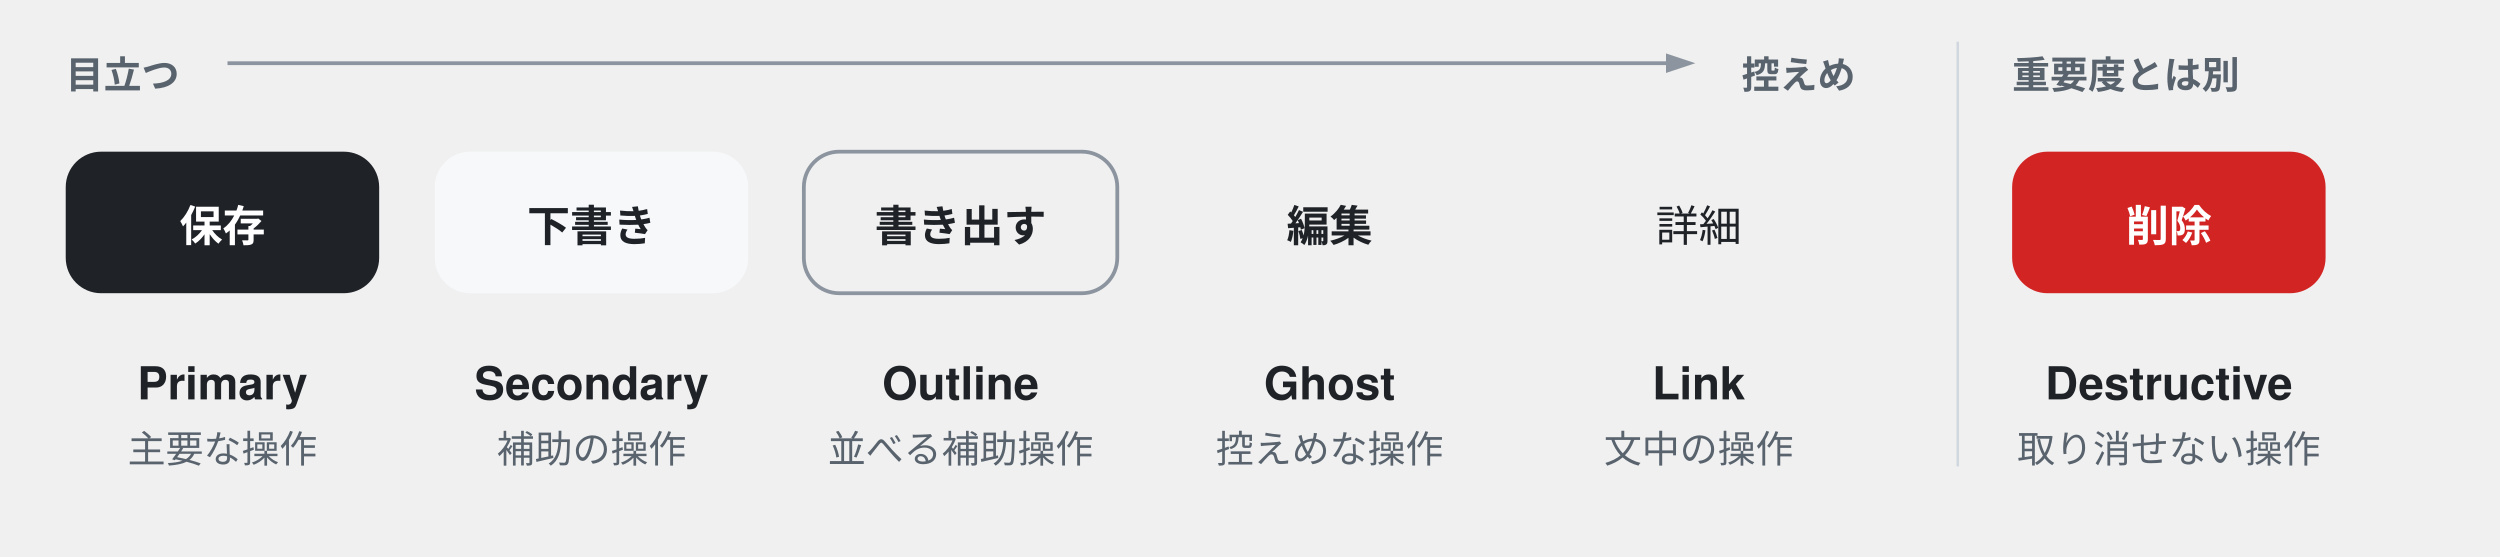
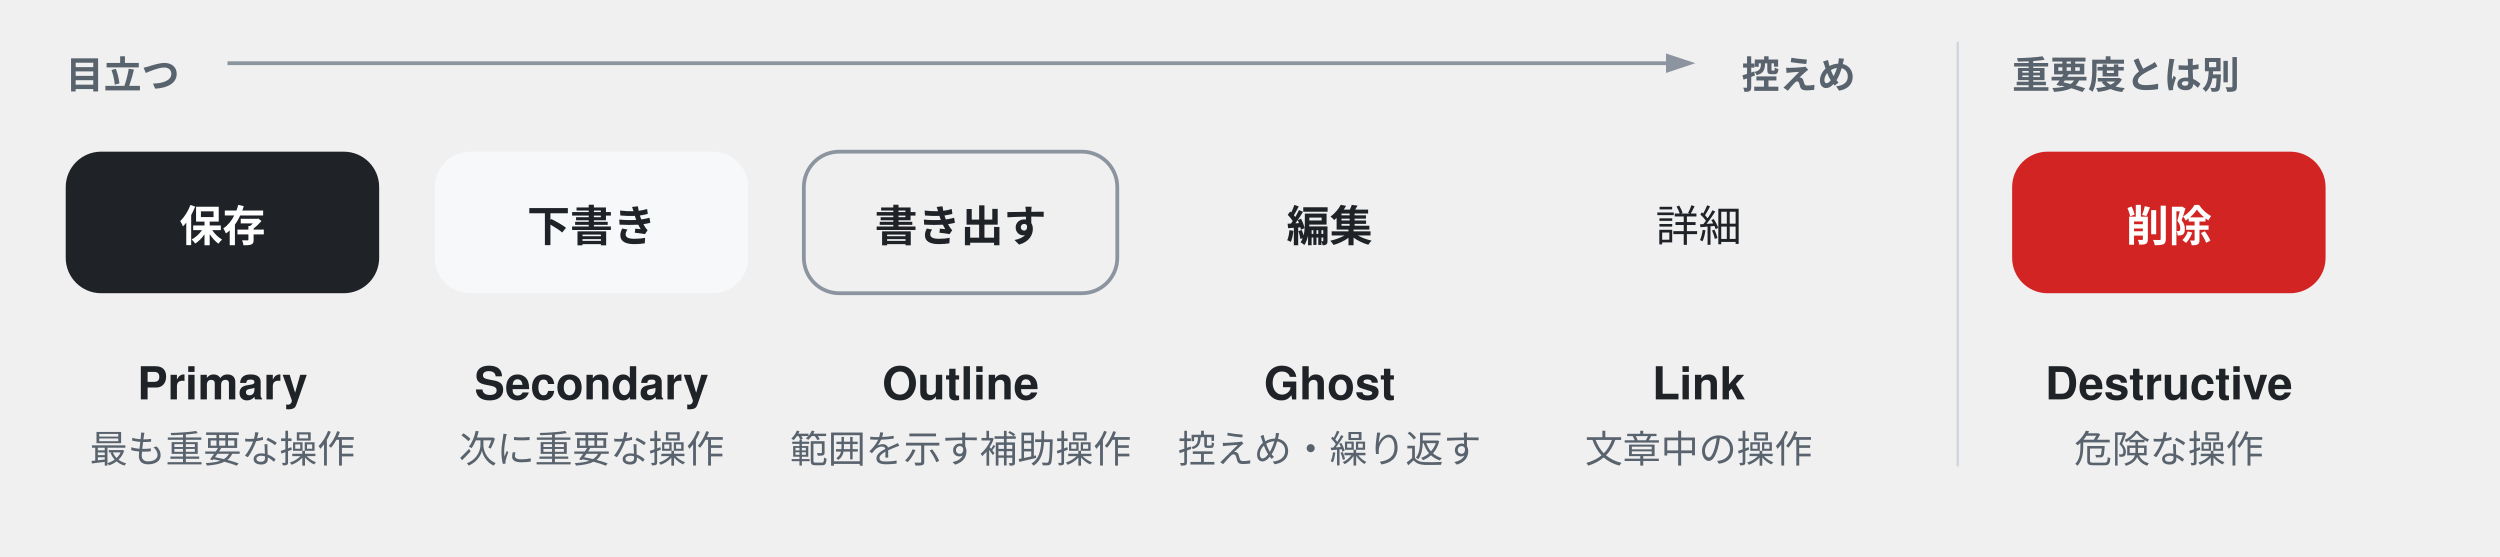
<svg xmlns="http://www.w3.org/2000/svg" style="background: transparent; background-color: transparent; color-scheme: dark;" version="1.1" width="989px" height="220px" viewBox="0 0 989 220">
  <defs />
  <g>
    <g data-cell-id="0">
      <g data-cell-id="1">
        <g data-cell-id="c1">
          <g transform="translate(0.5,0.5)">
            <rect x="26" y="16" width="200" height="18" fill="none" stroke="none" pointer-events="all" />
          </g>
          <g>
            <g fill="#59636E" font-family="Helvetica" font-weight="bold" font-size="15px" style="fill: light-dark(rgb(89, 99, 110), rgb(145, 152, 161));">
              <text x="26" y="35">目立つ</text>
            </g>
          </g>
        </g>
        <g data-cell-id="c2">
          <g transform="translate(0.5,0.5)">
            <rect x="534" y="16" width="200" height="18" fill="none" stroke="none" pointer-events="all" />
          </g>
          <g>
            <g fill="#59636E" font-family="Helvetica" font-weight="bold" text-anchor="end" font-size="15px" style="fill: light-dark(rgb(89, 99, 110), rgb(145, 152, 161));">
              <text x="734" y="35">控えめ</text>
            </g>
          </g>
        </g>
        <g data-cell-id="c3">
          <g>
            <path d="M 90 25 L 659.82 25" fill="none" stroke="#8c959f" stroke-width="1.5" stroke-miterlimit="10" pointer-events="stroke" style="stroke: light-dark(rgb(140, 149, 159), rgb(110, 118, 129));" />
            <path d="M 668.32 25 L 659.82 27.83 L 659.82 22.17 Z" fill="#8c959f" stroke="#8c959f" stroke-width="1.5" stroke-miterlimit="10" pointer-events="all" style="fill: light-dark(rgb(140, 149, 159), rgb(110, 118, 129)); stroke: light-dark(rgb(140, 149, 159), rgb(110, 118, 129));" />
          </g>
        </g>
        <g data-cell-id="c4">
          <g>
            <rect x="26" y="60" width="124" height="56" rx="14" ry="14" fill="#1f2328" stroke="none" pointer-events="all" style="fill: light-dark(rgb(31, 35, 40), rgb(230, 237, 243));" />
          </g>
        </g>
        <g data-cell-id="c5">
          <g transform="translate(0.5,0.5)">
            <rect x="26" y="60" width="124" height="56" fill="none" stroke="none" pointer-events="all" />
          </g>
          <g>
            <g fill="#FFFFFF" font-family="Helvetica" font-weight="bold" text-anchor="middle" font-size="17px" style="fill: light-dark(rgb(255, 255, 255), rgb(13, 17, 23));">
              <text x="88" y="95.5">保存</text>
            </g>
          </g>
        </g>
        <g data-cell-id="c6">
          <g transform="translate(0.5,0.5)">
            <rect x="26" y="136" width="124" height="24" fill="none" stroke="none" pointer-events="all" />
          </g>
          <g>
            <g fill="#1F2328" font-family="Helvetica" font-weight="bold" text-anchor="middle" font-size="18px" style="fill: light-dark(rgb(31, 35, 40), rgb(230, 237, 243));">
              <text x="88" y="158">Primary</text>
            </g>
          </g>
        </g>
        <g data-cell-id="c7">
          <g transform="translate(0.5,0.5)">
            <rect x="16" y="164" width="144" height="20" fill="none" stroke="none" pointer-events="all" />
          </g>
          <g>
            <g fill="#59636E" font-family="Helvetica" text-anchor="middle" font-size="15px" style="fill: light-dark(rgb(89, 99, 110), rgb(145, 152, 161));">
-               <text x="88" y="183">主要な操作</text>
+               <text x="88" y="183">最も重要な操作</text>
            </g>
          </g>
        </g>
        <g data-cell-id="c8">
          <g>
            <rect x="172" y="60" width="124" height="56" rx="14" ry="14" fill="#f6f8fa" stroke="none" pointer-events="all" style="fill: light-dark(rgb(246, 248, 250), rgb(22, 27, 34));" />
          </g>
        </g>
        <g data-cell-id="c9">
          <g transform="translate(0.5,0.5)">
            <rect x="172" y="60" width="124" height="56" fill="none" stroke="none" pointer-events="all" />
          </g>
          <g>
            <g fill="#1F2328" font-family="Helvetica" font-weight="bold" text-anchor="middle" font-size="17px" style="fill: light-dark(rgb(31, 35, 40), rgb(230, 237, 243));">
              <text x="234" y="95.5">下書き</text>
            </g>
          </g>
        </g>
        <g data-cell-id="c10">
          <g transform="translate(0.5,0.5)">
            <rect x="172" y="136" width="124" height="24" fill="none" stroke="none" pointer-events="all" />
          </g>
          <g>
            <g fill="#1F2328" font-family="Helvetica" font-weight="bold" text-anchor="middle" font-size="18px" style="fill: light-dark(rgb(31, 35, 40), rgb(230, 237, 243));">
              <text x="234" y="158">Secondary</text>
            </g>
          </g>
        </g>
        <g data-cell-id="c11">
          <g transform="translate(0.5,0.5)">
            <rect x="162" y="164" width="144" height="20" fill="none" stroke="none" pointer-events="all" />
          </g>
          <g>
            <g fill="#59636E" font-family="Helvetica" text-anchor="middle" font-size="15px" style="fill: light-dark(rgb(89, 99, 110), rgb(145, 152, 161));">
-               <text x="234" y="183">補助の操作</text>
+               <text x="234" y="183">次に重要な操作</text>
            </g>
          </g>
        </g>
        <g data-cell-id="c12">
          <g>
            <rect x="318" y="60" width="124" height="56" rx="14" ry="14" fill="none" stroke="#8c959f" stroke-width="1.5" pointer-events="all" style="stroke: light-dark(rgb(140, 149, 159), rgb(110, 118, 129));" />
          </g>
        </g>
        <g data-cell-id="c13">
          <g transform="translate(0.5,0.5)">
            <rect x="318" y="60" width="124" height="56" fill="none" stroke="none" pointer-events="all" />
          </g>
          <g>
            <g fill="#1F2328" font-family="Helvetica" font-weight="bold" text-anchor="middle" font-size="17px" style="fill: light-dark(rgb(31, 35, 40), rgb(230, 237, 243));">
              <text x="380" y="95.5">書き出す</text>
            </g>
          </g>
        </g>
        <g data-cell-id="c14">
          <g transform="translate(0.5,0.5)">
            <rect x="318" y="136" width="124" height="24" fill="none" stroke="none" pointer-events="all" />
          </g>
          <g>
            <g fill="#1F2328" font-family="Helvetica" font-weight="bold" text-anchor="middle" font-size="18px" style="fill: light-dark(rgb(31, 35, 40), rgb(230, 237, 243));">
              <text x="380" y="158">Outline</text>
            </g>
          </g>
        </g>
        <g data-cell-id="c15">
          <g transform="translate(0.5,0.5)">
            <rect x="308" y="164" width="144" height="20" fill="none" stroke="none" pointer-events="all" />
          </g>
          <g>
            <g fill="#59636E" font-family="Helvetica" text-anchor="middle" font-size="15px" style="fill: light-dark(rgb(89, 99, 110), rgb(145, 152, 161));">
-               <text x="380" y="183">並べる補助操作</text>
+               <text x="380" y="183">範囲を示す補助操作</text>
            </g>
          </g>
        </g>
        <g data-cell-id="c16">
          <g transform="translate(0.5,0.5)">
            <rect x="464" y="60" width="124" height="56" fill="none" stroke="none" pointer-events="all" />
          </g>
          <g>
            <g fill="#1F2328" font-family="Helvetica" font-weight="bold" text-anchor="middle" font-size="17px" style="fill: light-dark(rgb(31, 35, 40), rgb(230, 237, 243));">
              <text x="526" y="95.5">編集</text>
            </g>
          </g>
        </g>
        <g data-cell-id="c17">
          <g transform="translate(0.5,0.5)">
            <rect x="464" y="136" width="124" height="24" fill="none" stroke="none" pointer-events="all" />
          </g>
          <g>
            <g fill="#1F2328" font-family="Helvetica" font-weight="bold" text-anchor="middle" font-size="18px" style="fill: light-dark(rgb(31, 35, 40), rgb(230, 237, 243));">
              <text x="526" y="158">Ghost</text>
            </g>
          </g>
        </g>
        <g data-cell-id="c18">
          <g transform="translate(0.5,0.5)">
            <rect x="454" y="164" width="144" height="20" fill="none" stroke="none" pointer-events="all" />
          </g>
          <g>
            <g fill="#59636E" font-family="Helvetica" text-anchor="middle" font-size="15px" style="fill: light-dark(rgb(89, 99, 110), rgb(145, 152, 161));">
-               <text x="526" y="183">控えめな操作</text>
+               <text x="526" y="183">控えめ・繰り返す</text>
            </g>
          </g>
        </g>
        <g data-cell-id="c19">
          <g transform="translate(0.5,0.5)">
            <rect x="610" y="60" width="124" height="56" fill="none" stroke="none" pointer-events="all" />
          </g>
          <g>
            <g fill="#1F2328" font-family="Helvetica" text-decoration="underline" text-anchor="middle" font-size="17px" style="fill: light-dark(rgb(31, 35, 40), rgb(230, 237, 243));">
              <text x="672" y="95.5">詳細</text>
            </g>
          </g>
        </g>
        <g data-cell-id="c20">
          <g transform="translate(0.5,0.5)">
            <rect x="610" y="136" width="124" height="24" fill="none" stroke="none" pointer-events="all" />
          </g>
          <g>
            <g fill="#1F2328" font-family="Helvetica" font-weight="bold" text-anchor="middle" font-size="18px" style="fill: light-dark(rgb(31, 35, 40), rgb(230, 237, 243));">
              <text x="672" y="158">Link</text>
            </g>
          </g>
        </g>
        <g data-cell-id="c21">
          <g transform="translate(0.5,0.5)">
            <rect x="600" y="164" width="144" height="20" fill="none" stroke="none" pointer-events="all" />
          </g>
          <g>
            <g fill="#59636E" font-family="Helvetica" text-anchor="middle" font-size="15px" style="fill: light-dark(rgb(89, 99, 110), rgb(145, 152, 161));">
-               <text x="672" y="183">文中の操作</text>
+               <text x="672" y="183">文章中の操作</text>
            </g>
          </g>
        </g>
        <g data-cell-id="c22">
          <g transform="translate(0.5,0.5)">
            <path d="M 774 16 L 774 184" fill="none" stroke="#d0d7de" stroke-miterlimit="10" pointer-events="stroke" style="stroke: light-dark(rgb(208, 215, 222), rgb(48, 54, 61));" />
          </g>
        </g>
        <g data-cell-id="c23">
          <g transform="translate(0.5,0.5)">
            <rect x="796" y="16" width="160" height="18" fill="none" stroke="none" pointer-events="all" />
          </g>
          <g>
            <g fill="#59636E" font-family="Helvetica" font-weight="bold" font-size="15px" style="fill: light-dark(rgb(89, 99, 110), rgb(145, 152, 161));">
              <text x="796" y="35">重要度とは別</text>
            </g>
          </g>
        </g>
        <g data-cell-id="c24">
          <g>
            <rect x="796" y="60" width="124" height="56" rx="14" ry="14" fill="#d32424" stroke="none" pointer-events="all" style="fill: light-dark(rgb(211, 36, 36), rgb(218, 54, 51));" />
          </g>
        </g>
        <g data-cell-id="c25">
          <g transform="translate(0.5,0.5)">
            <rect x="796" y="60" width="124" height="56" fill="none" stroke="none" pointer-events="all" />
          </g>
          <g>
            <g fill="#FFFFFF" font-family="Helvetica" font-weight="bold" text-anchor="middle" font-size="17px" style="fill: light-dark(rgb(255, 255, 255), rgb(18, 18, 18));">
              <text x="858" y="95.5">削除</text>
            </g>
          </g>
        </g>
        <g data-cell-id="c26">
          <g transform="translate(0.5,0.5)">
            <rect x="786" y="136" width="144" height="24" fill="none" stroke="none" pointer-events="all" />
          </g>
          <g>
            <g fill="#1F2328" font-family="Helvetica" font-weight="bold" text-anchor="middle" font-size="18px" style="fill: light-dark(rgb(31, 35, 40), rgb(230, 237, 243));">
              <text x="858" y="158">Destructive</text>
            </g>
          </g>
        </g>
        <g data-cell-id="c27">
          <g transform="translate(0.5,0.5)">
            <rect x="776" y="164" width="164" height="20" fill="none" stroke="none" pointer-events="all" />
          </g>
          <g>
            <g fill="#59636E" font-family="Helvetica" text-anchor="middle" font-size="15px" style="fill: light-dark(rgb(89, 99, 110), rgb(145, 152, 161));">
-               <text x="858" y="183">取り消せない操作</text>
+               <text x="858" y="183">危険な操作</text>
            </g>
          </g>
        </g>
      </g>
    </g>
  </g>
</svg>
